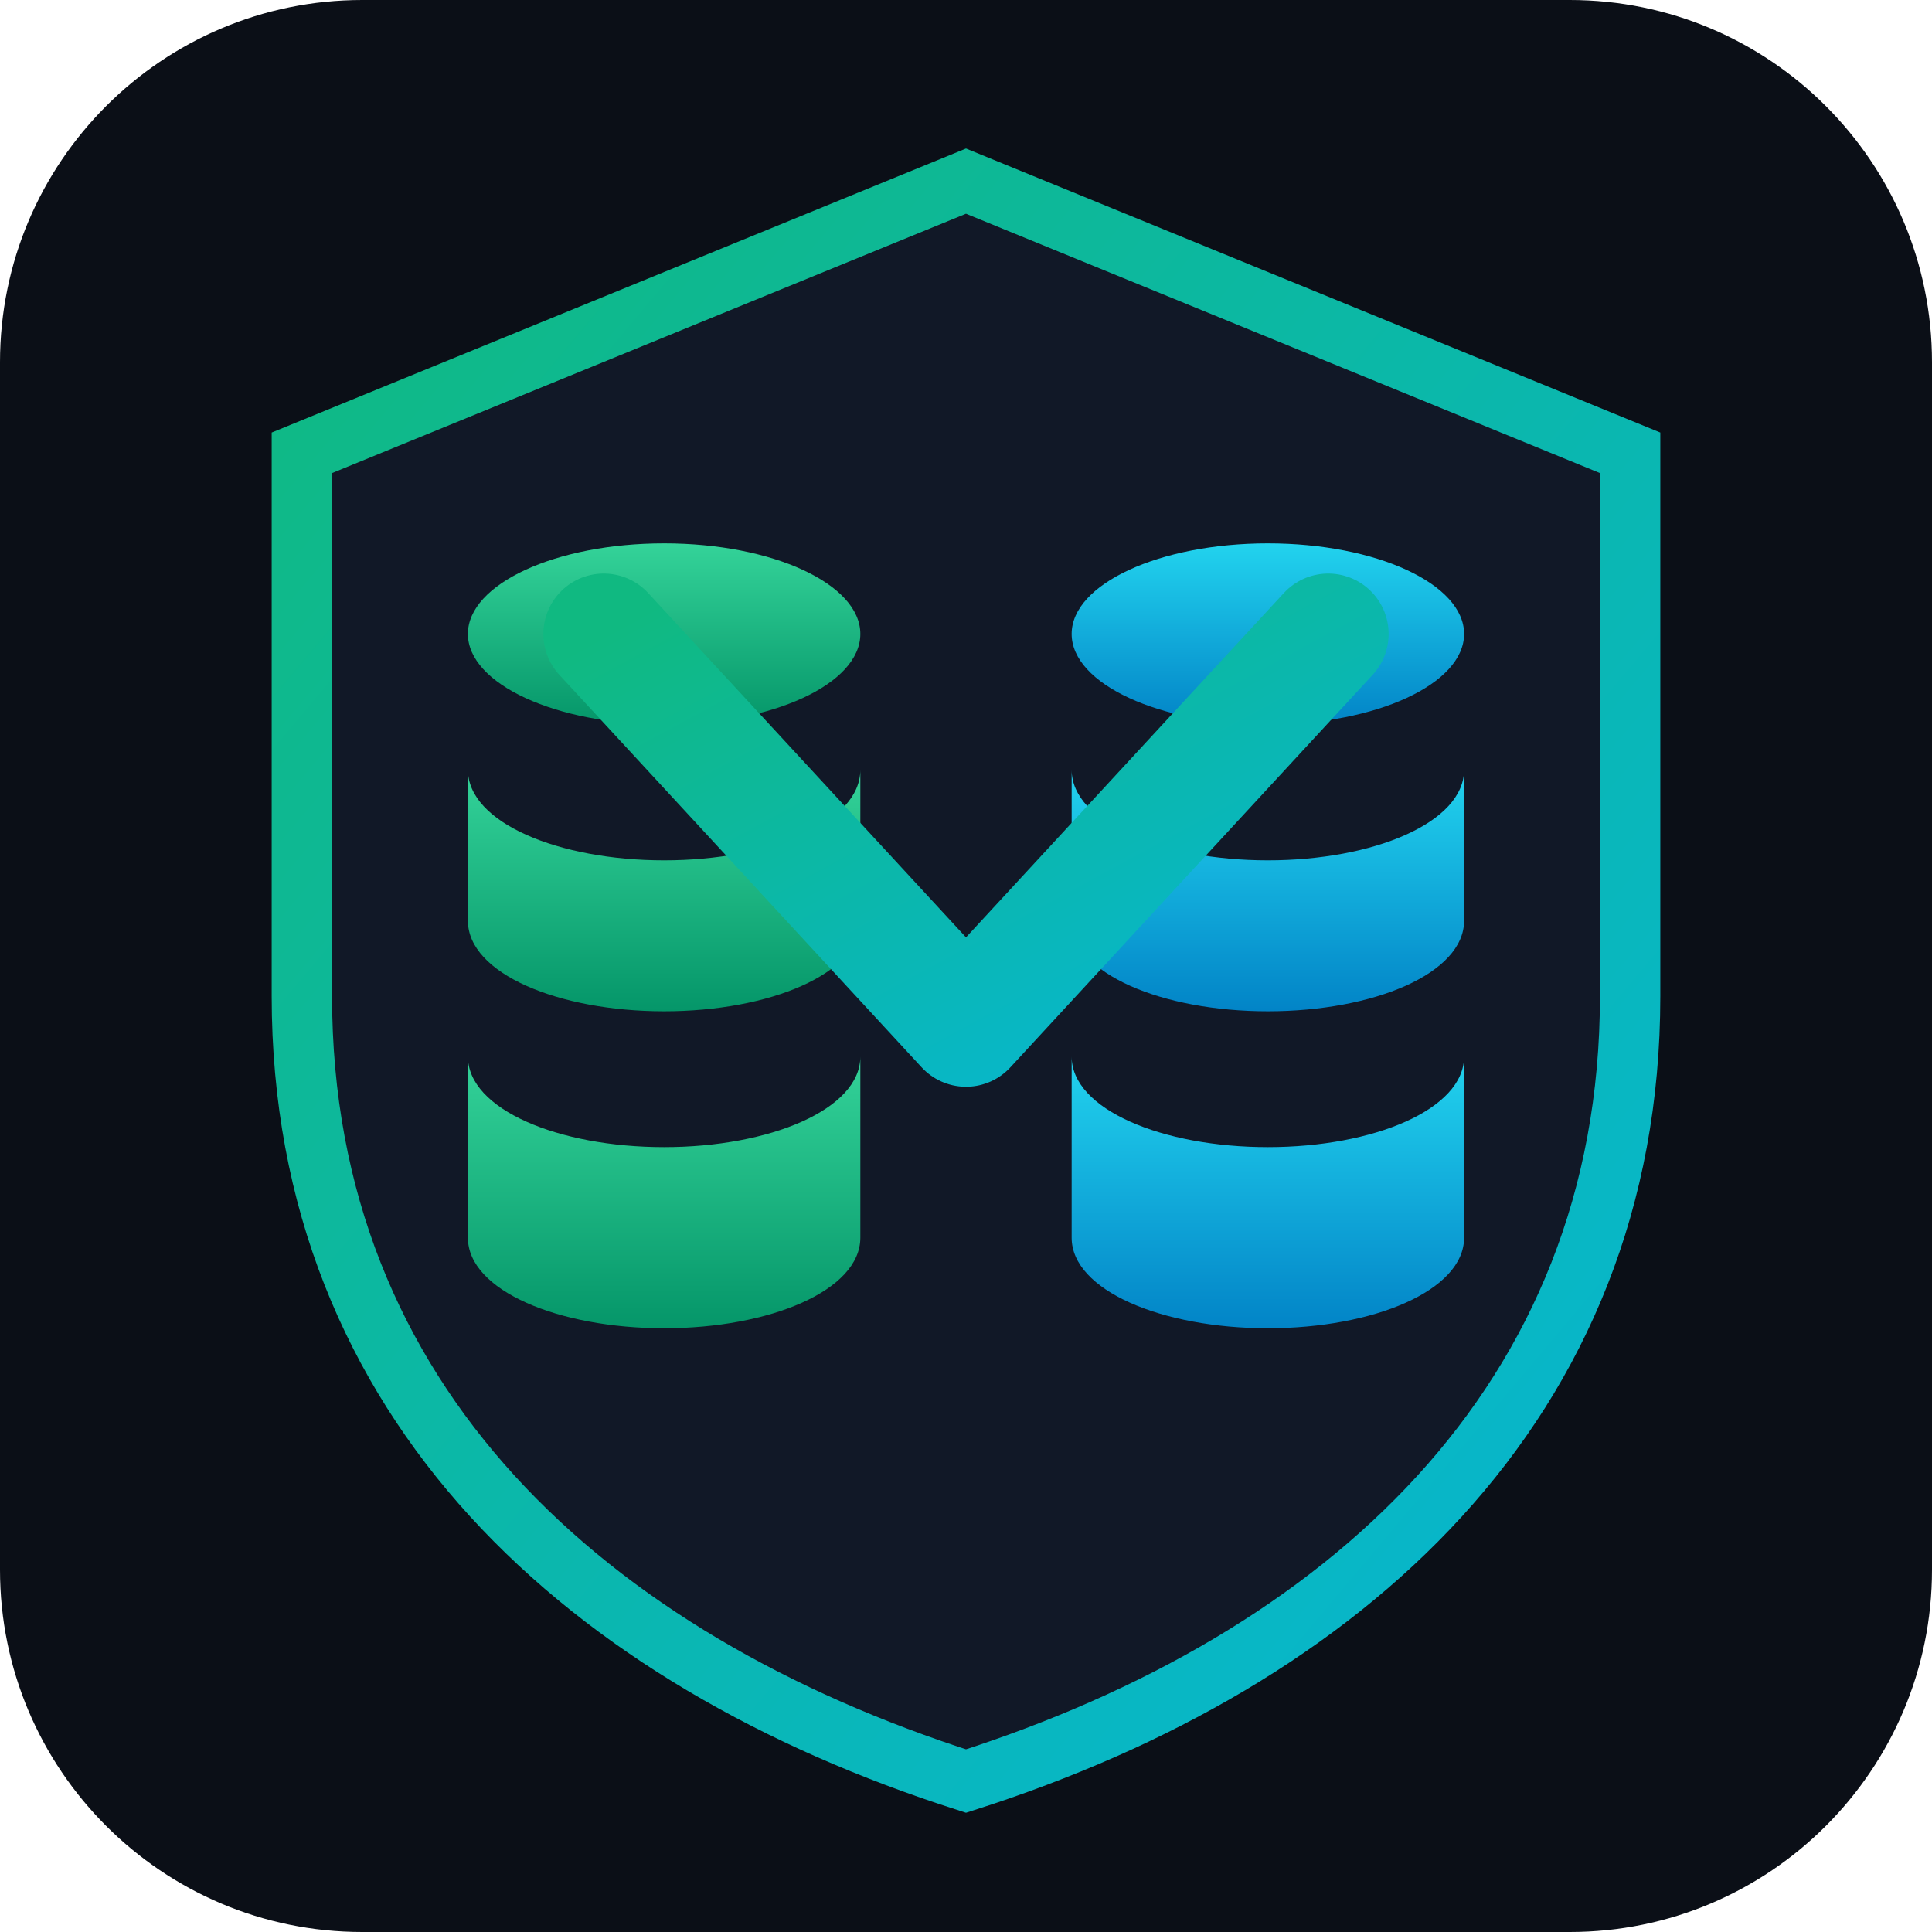
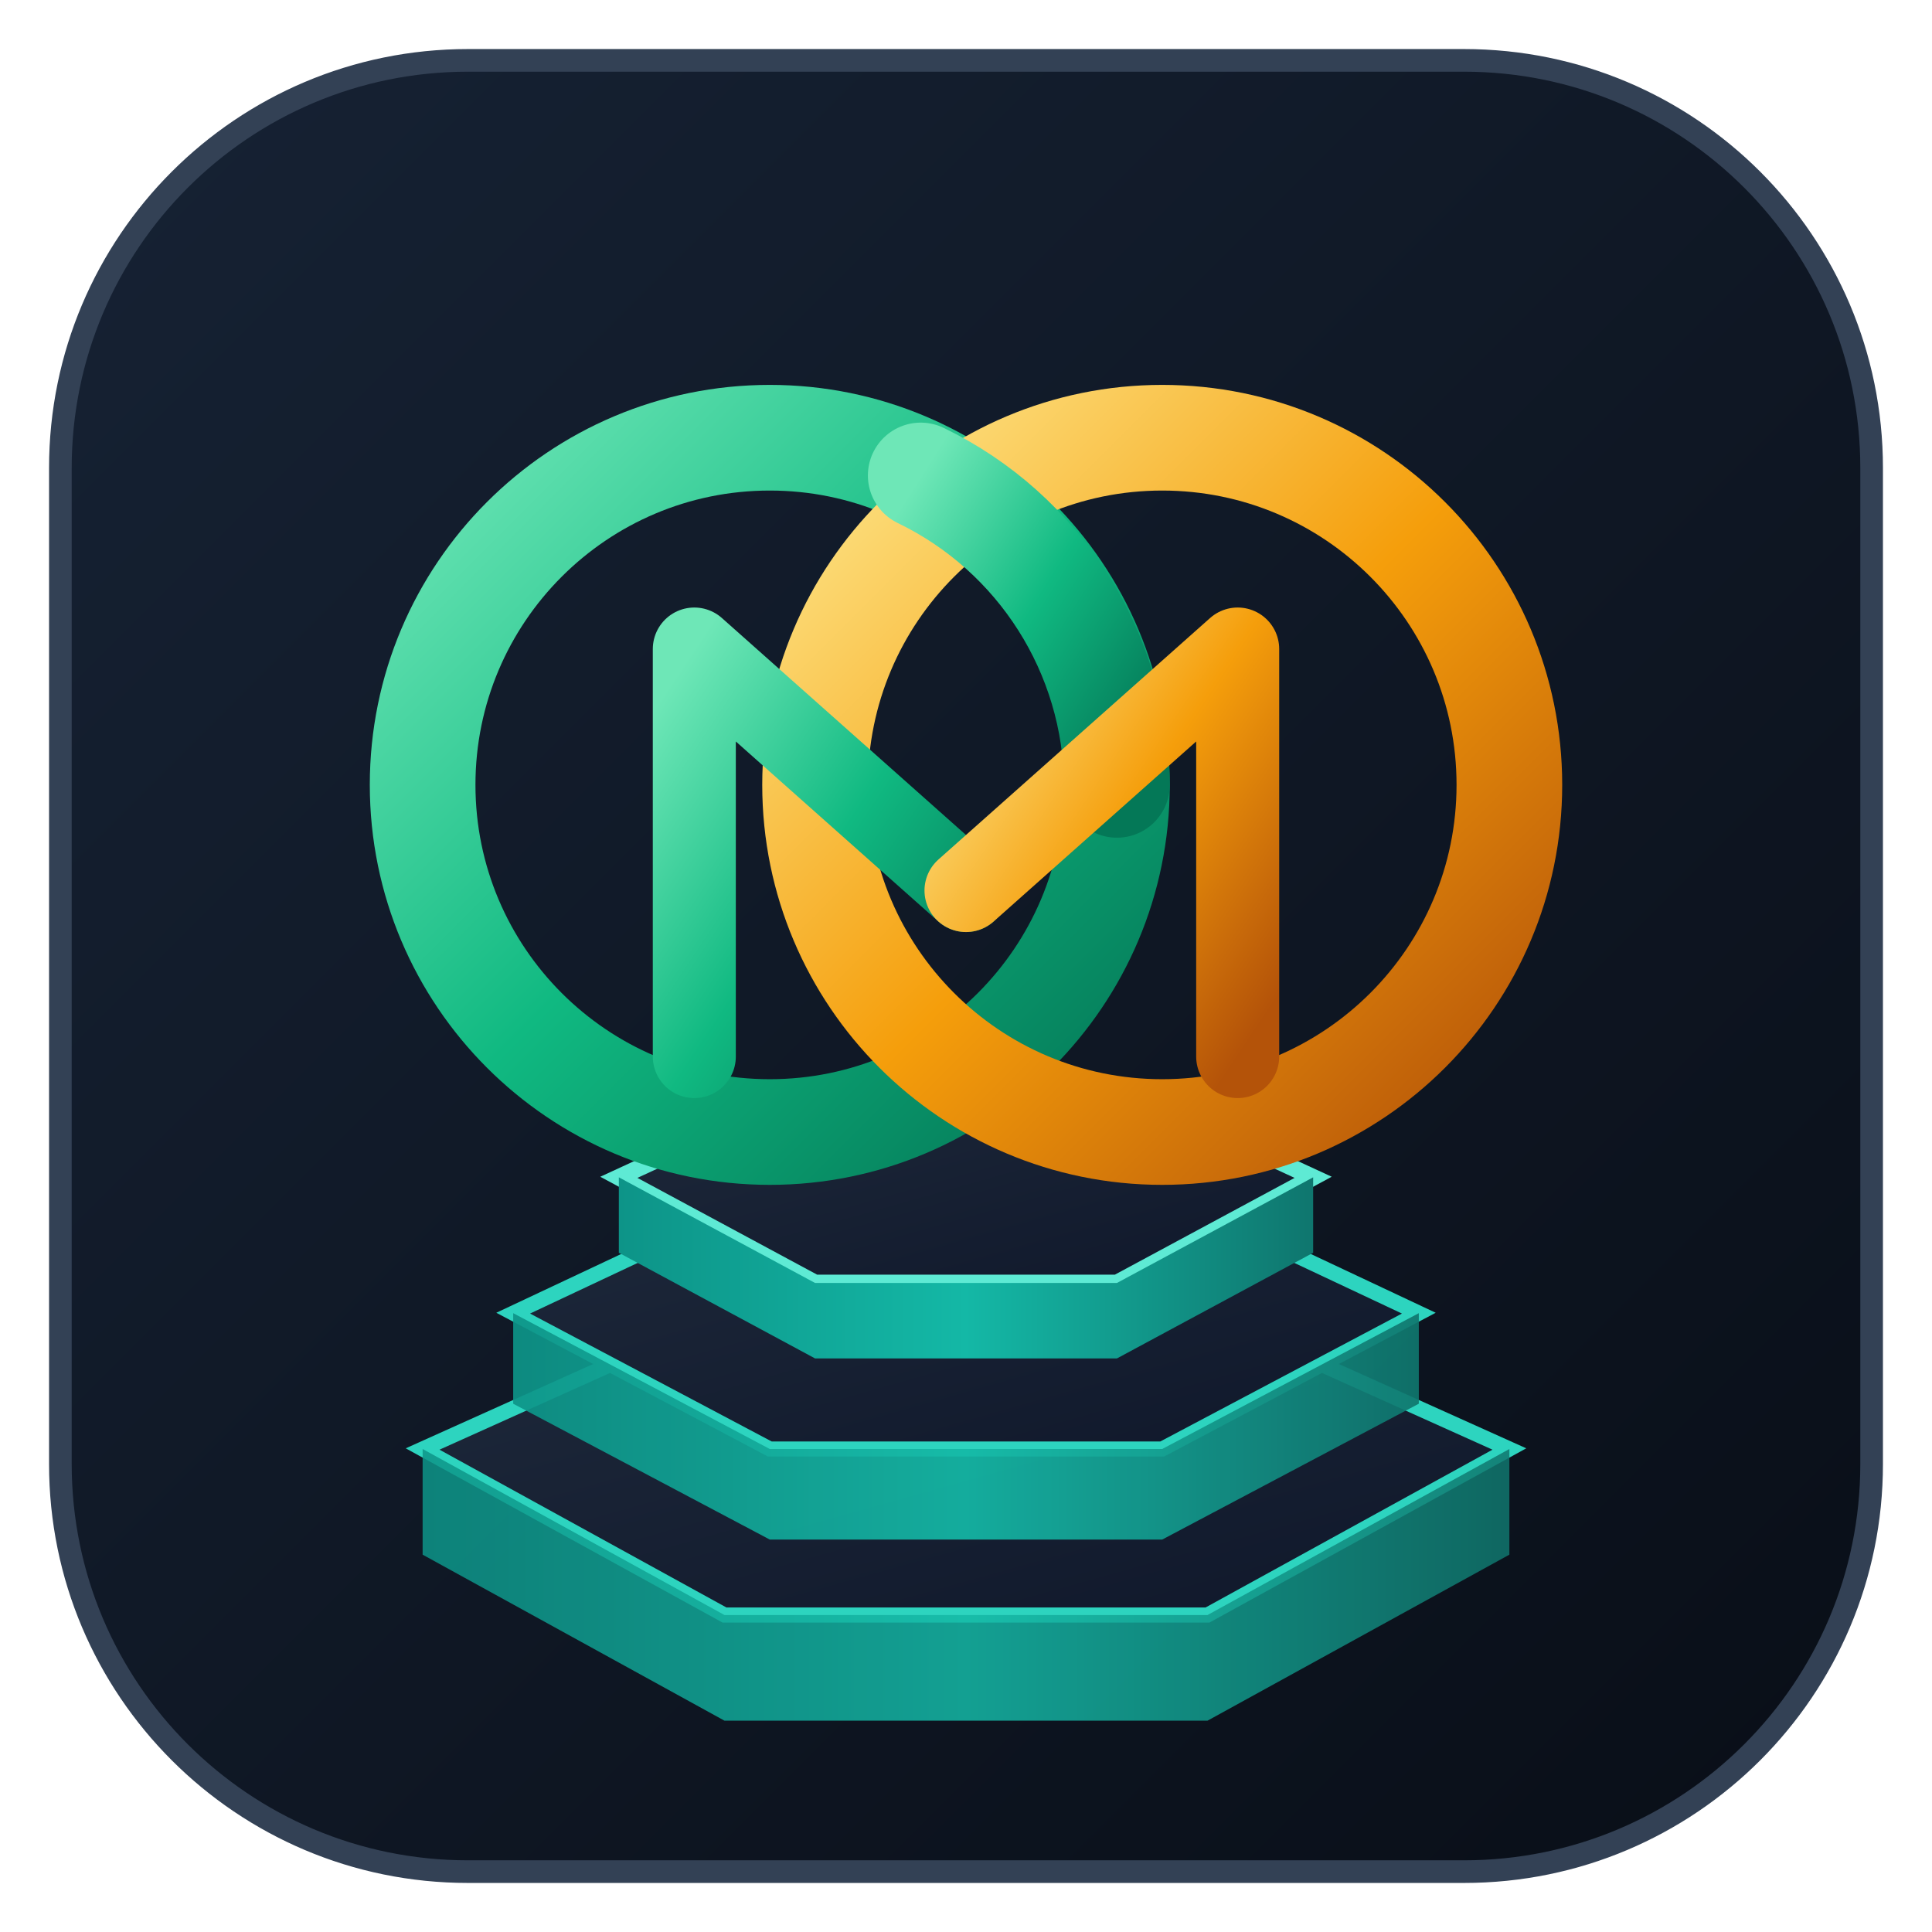
- <svg xmlns="http://www.w3.org/2000/svg" viewBox="0 0 256 256" width="256" height="256" role="img" aria-label="MARRY BASE Logo">
+ <svg xmlns="http://www.w3.org/2000/svg" viewBox="0 0 256 256" width="256" height="256" role="img" aria-label="MARRY BASE Official App Icon">
  <defs>
-     <linearGradient id="shieldGrad" x1="0%" y1="0%" x2="100%" y2="100%">
-       <stop offset="0%" stop-color="#10b981" />
-       <stop offset="100%" stop-color="#06b6d4" />
+     <linearGradient id="bgSquircle" x1="0%" y1="0%" x2="100%" y2="100%">
+       <stop offset="0%" stop-color="#162234" />
+       <stop offset="100%" stop-color="#090e17" />
    </linearGradient>
-     <linearGradient id="leftCyl" x1="0%" y1="0%" x2="0%" y2="100%">
-       <stop offset="0%" stop-color="#34d399" />
-       <stop offset="100%" stop-color="#059669" />
+     <linearGradient id="emeraldRing" x1="0%" y1="0%" x2="100%" y2="100%">
+       <stop offset="0%" stop-color="#6ee7b7" />
+       <stop offset="50%" stop-color="#10b981" />
+       <stop offset="100%" stop-color="#047857" />
    </linearGradient>
-     <linearGradient id="rightCyl" x1="0%" y1="0%" x2="0%" y2="100%">
-       <stop offset="0%" stop-color="#22d3ee" />
-       <stop offset="100%" stop-color="#0284c7" />
+     <linearGradient id="goldRing" x1="0%" y1="0%" x2="100%" y2="100%">
+       <stop offset="0%" stop-color="#fde68a" />
+       <stop offset="50%" stop-color="#f59e0b" />
+       <stop offset="100%" stop-color="#b45309" />
+     </linearGradient>
+     <linearGradient id="baseTop" x1="0%" y1="0%" x2="100%" y2="100%">
+       <stop offset="0%" stop-color="#1e293b" />
+       <stop offset="100%" stop-color="#0f172a" />
+     </linearGradient>
+     <linearGradient id="baseEdge" x1="0%" y1="0%" x2="100%" y2="0%">
+       <stop offset="0%" stop-color="#0d9488" />
+       <stop offset="50%" stop-color="#14b8a6" />
+       <stop offset="100%" stop-color="#0f766e" />
    </linearGradient>
  </defs>
-   <rect width="256" height="256" rx="48" fill="#0b0f17" />
-   <path d="M128 24 L216 60 L216 132 C216 186 178 220 128 236 C78 220 40 186 40 132 L40 60 Z" fill="#111827" stroke="url(#shieldGrad)" stroke-width="8" />
-   <ellipse cx="88" cy="84" rx="26" ry="12" fill="url(#leftCyl)" />
-   <path d="M62 102 C62 109 74 114 88 114 C102 114 114 109 114 102 L114 122 C114 129 102 134 88 134 C74 134 62 129 62 122 Z" fill="url(#leftCyl)" />
-   <path d="M62 140 C62 147 74 152 88 152 C102 152 114 147 114 140 L114 164 C114 171 102 176 88 176 C74 176 62 171 62 164 Z" fill="url(#leftCyl)" />
-   <ellipse cx="168" cy="84" rx="26" ry="12" fill="url(#rightCyl)" />
-   <path d="M142 102 C142 109 154 114 168 114 C182 114 194 109 194 102 L194 122 C194 129 182 134 168 134 C154 134 142 129 142 122 Z" fill="url(#rightCyl)" />
-   <path d="M142 140 C142 147 154 152 168 152 C182 152 194 147 194 140 L194 164 C194 171 182 176 168 176 C154 176 142 171 142 164 Z" fill="url(#rightCyl)" />
-   <path d="M80 84 L128 136 L176 84" fill="none" stroke="url(#shieldGrad)" stroke-width="16" stroke-linecap="round" stroke-linejoin="round" />
+   <rect x="8" y="8" width="240" height="240" rx="54" fill="url(#bgSquircle)" stroke="#334155" stroke-width="3" />
+   <polygon points="56,192 96,174 160,174 200,192 160,214 96,214" fill="url(#baseTop)" stroke="#2dd4bf" stroke-width="2" />
+   <polygon points="56,192 96,214 160,214 200,192 200,206 160,228 96,228 56,206" fill="url(#baseEdge)" opacity="0.85" />
+   <polygon points="68,174 102,158 154,158 188,174 154,192 102,192" fill="url(#baseTop)" stroke="#2dd4bf" stroke-width="2" />
+   <polygon points="68,174 102,192 154,192 188,174 188,186 154,204 102,204 68,186" fill="url(#baseEdge)" opacity="0.92" />
+   <polygon points="82,156 108,144 148,144 174,156 148,170 108,170" fill="url(#baseTop)" stroke="#5eead4" stroke-width="2.2" />
+   <polygon points="82,156 108,170 148,170 174,156 174,166 148,180 108,180 82,166" fill="url(#baseEdge)" />
+   <circle cx="102" cy="104" r="46" fill="none" stroke="url(#emeraldRing)" stroke-width="14" />
+   <circle cx="154" cy="104" r="46" fill="none" stroke="url(#goldRing)" stroke-width="14" />
+   <path d="M 122 63 A 46 46 0 0 1 148 104" fill="none" stroke="url(#emeraldRing)" stroke-width="14" stroke-linecap="round" />
+   <path d="M 92 140 L 92 86 L 128 118" fill="none" stroke="url(#emeraldRing)" stroke-width="11" stroke-linecap="round" stroke-linejoin="round" />
+   <path d="M 128 118 L 164 86 L 164 140" fill="none" stroke="url(#goldRing)" stroke-width="11" stroke-linecap="round" stroke-linejoin="round" />
</svg>
